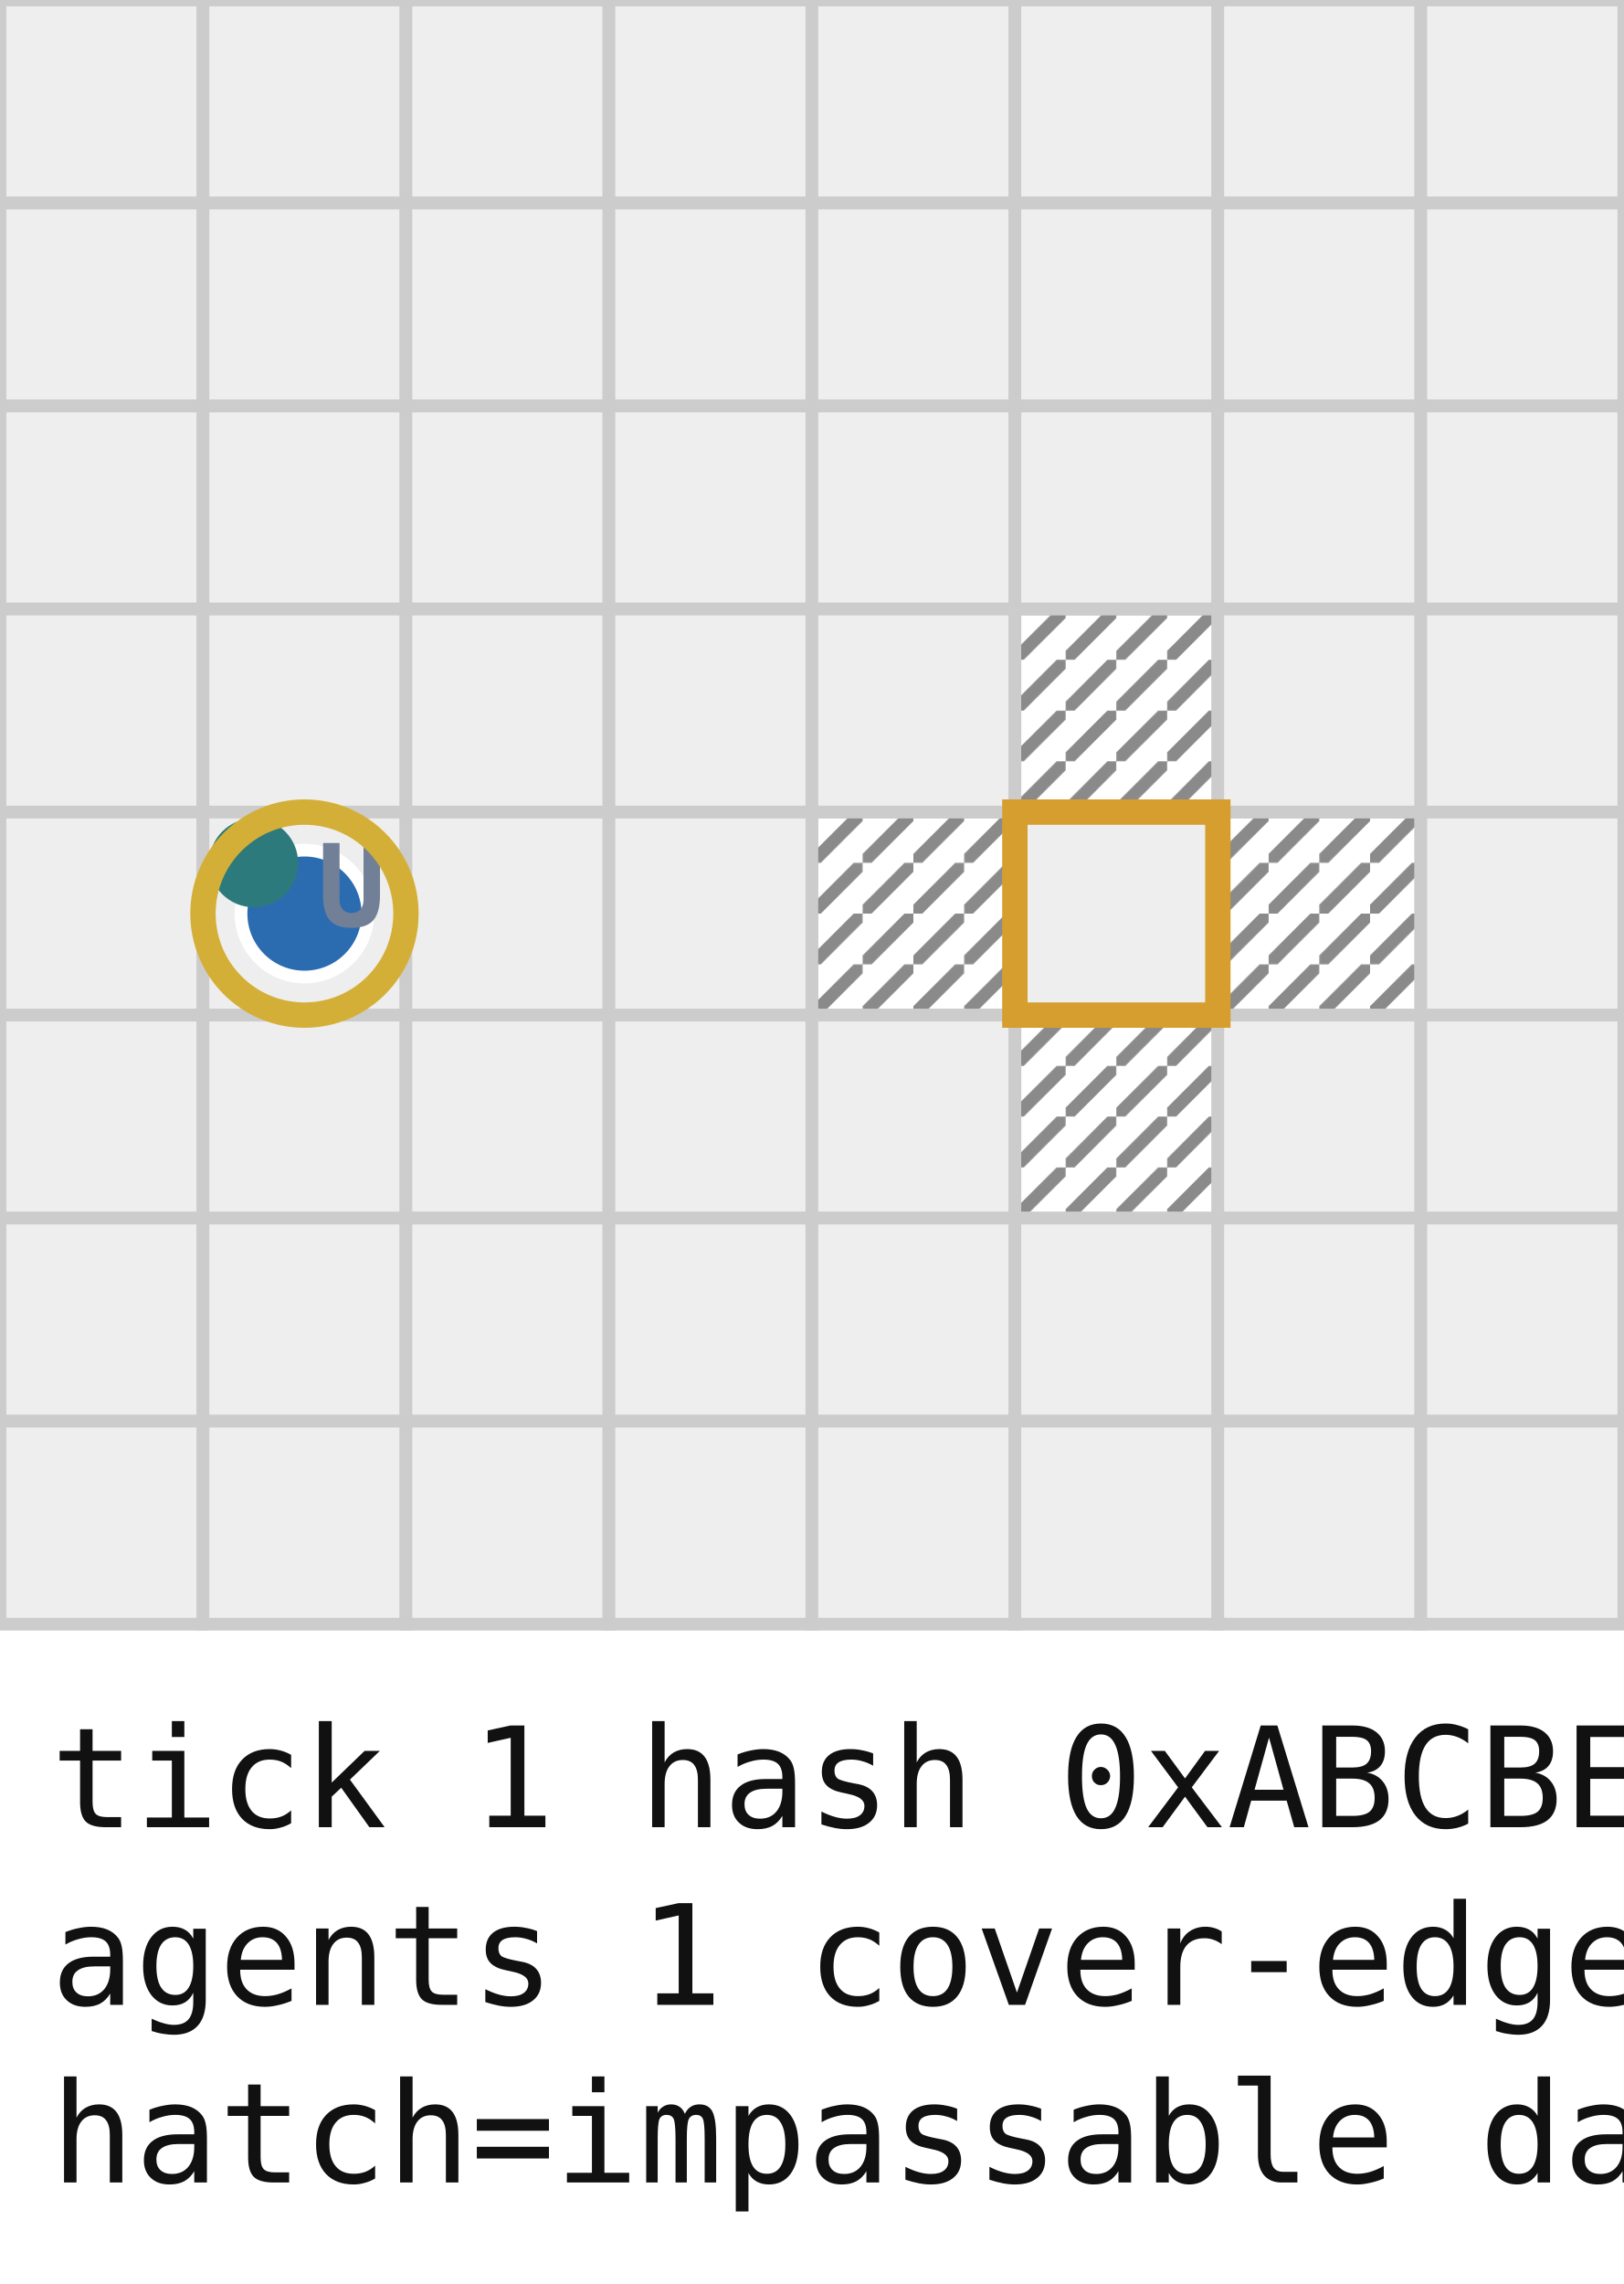
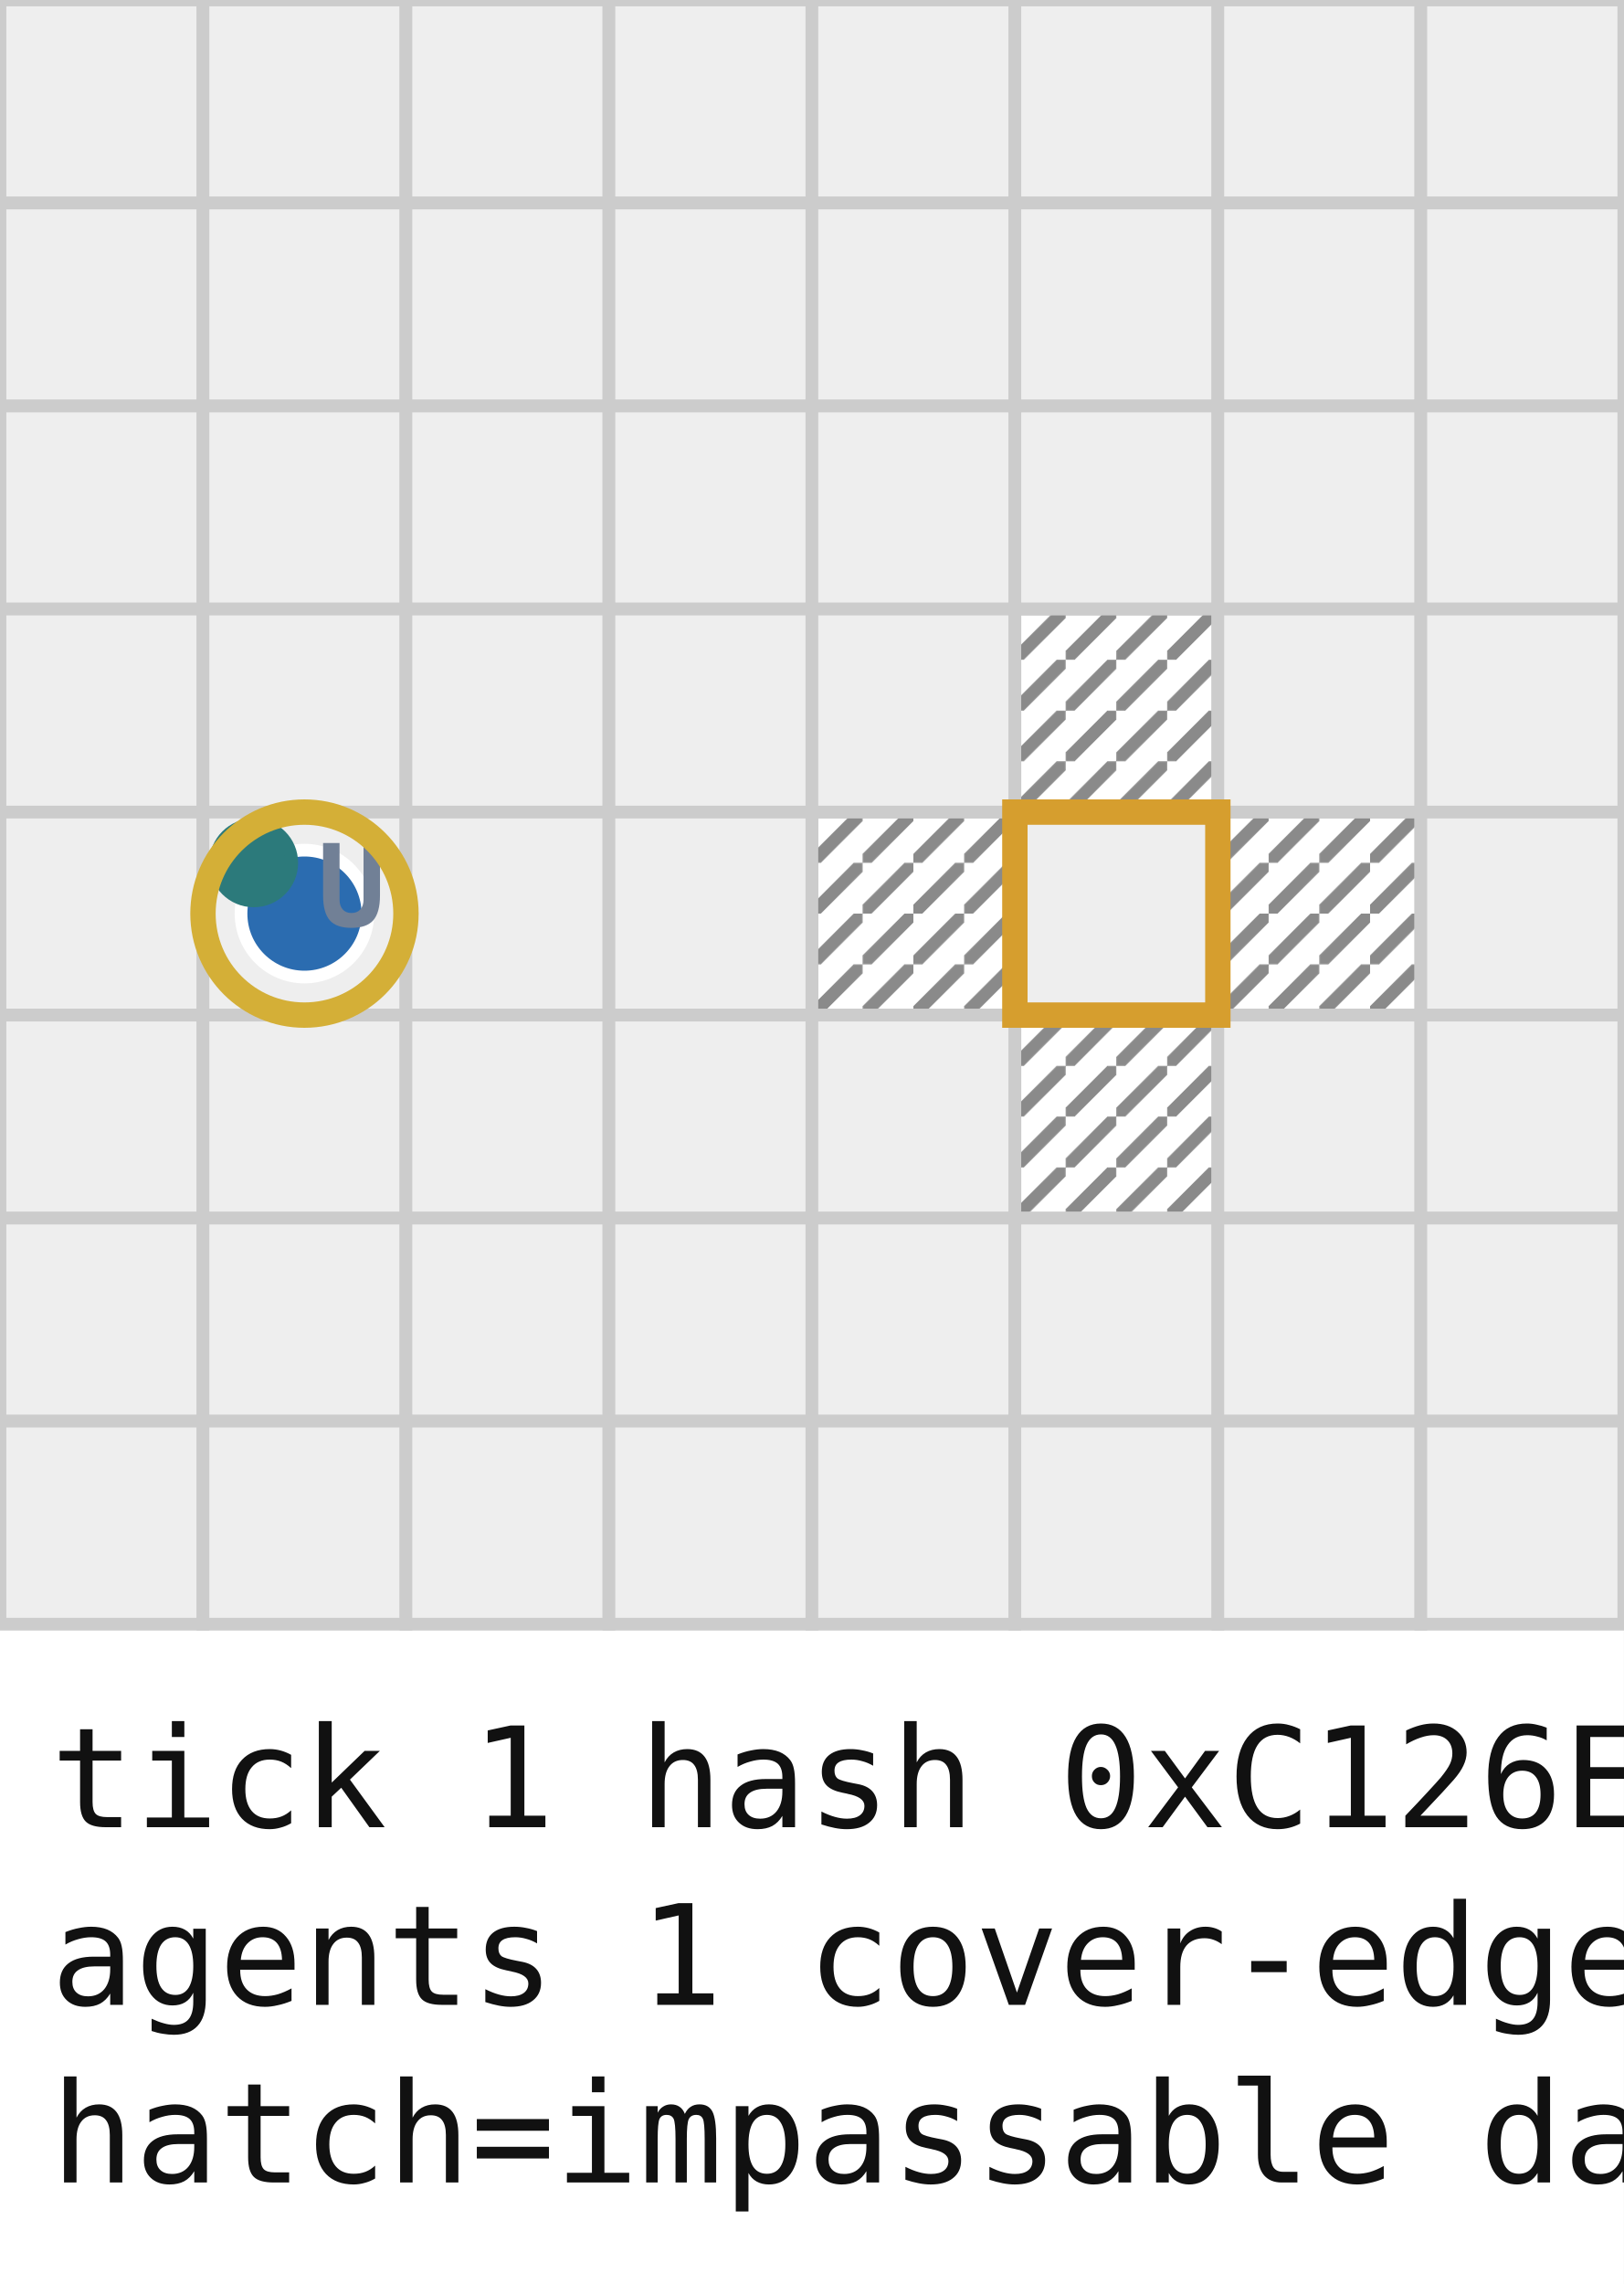
<svg xmlns="http://www.w3.org/2000/svg" width="128" height="180" viewBox="0 0 128 180">
  <defs>
    <pattern id="cw-hatch" width="4" height="4" patternUnits="userSpaceOnUse">
      <path d="M0,4 L4,0" stroke="#8a8a8a" stroke-width="1" />
    </pattern>
  </defs>
  <rect x="0" y="0" width="128" height="180" fill="#ffffff" />
  <rect x="0" y="0" width="16" height="16" fill="rgb(238,238,238)" stroke="#cccccc" stroke-width="1" />
  <rect x="16" y="0" width="16" height="16" fill="rgb(238,238,238)" stroke="#cccccc" stroke-width="1" />
  <rect x="32" y="0" width="16" height="16" fill="rgb(238,238,238)" stroke="#cccccc" stroke-width="1" />
  <rect x="48" y="0" width="16" height="16" fill="rgb(238,238,238)" stroke="#cccccc" stroke-width="1" />
  <rect x="64" y="0" width="16" height="16" fill="rgb(238,238,238)" stroke="#cccccc" stroke-width="1" />
  <rect x="80" y="0" width="16" height="16" fill="rgb(238,238,238)" stroke="#cccccc" stroke-width="1" />
  <rect x="96" y="0" width="16" height="16" fill="rgb(238,238,238)" stroke="#cccccc" stroke-width="1" />
  <rect x="112" y="0" width="16" height="16" fill="rgb(238,238,238)" stroke="#cccccc" stroke-width="1" />
  <rect x="0" y="16" width="16" height="16" fill="rgb(238,238,238)" stroke="#cccccc" stroke-width="1" />
  <rect x="16" y="16" width="16" height="16" fill="rgb(238,238,238)" stroke="#cccccc" stroke-width="1" />
  <rect x="32" y="16" width="16" height="16" fill="rgb(238,238,238)" stroke="#cccccc" stroke-width="1" />
  <rect x="48" y="16" width="16" height="16" fill="rgb(238,238,238)" stroke="#cccccc" stroke-width="1" />
  <rect x="64" y="16" width="16" height="16" fill="rgb(238,238,238)" stroke="#cccccc" stroke-width="1" />
  <rect x="80" y="16" width="16" height="16" fill="rgb(238,238,238)" stroke="#cccccc" stroke-width="1" />
  <rect x="96" y="16" width="16" height="16" fill="rgb(238,238,238)" stroke="#cccccc" stroke-width="1" />
  <rect x="112" y="16" width="16" height="16" fill="rgb(238,238,238)" stroke="#cccccc" stroke-width="1" />
  <rect x="0" y="32" width="16" height="16" fill="rgb(238,238,238)" stroke="#cccccc" stroke-width="1" />
  <rect x="16" y="32" width="16" height="16" fill="rgb(238,238,238)" stroke="#cccccc" stroke-width="1" />
  <rect x="32" y="32" width="16" height="16" fill="rgb(238,238,238)" stroke="#cccccc" stroke-width="1" />
  <rect x="48" y="32" width="16" height="16" fill="rgb(238,238,238)" stroke="#cccccc" stroke-width="1" />
  <rect x="64" y="32" width="16" height="16" fill="rgb(238,238,238)" stroke="#cccccc" stroke-width="1" />
  <rect x="80" y="32" width="16" height="16" fill="rgb(238,238,238)" stroke="#cccccc" stroke-width="1" />
  <rect x="96" y="32" width="16" height="16" fill="rgb(238,238,238)" stroke="#cccccc" stroke-width="1" />
  <rect x="112" y="32" width="16" height="16" fill="rgb(238,238,238)" stroke="#cccccc" stroke-width="1" />
  <rect x="0" y="48" width="16" height="16" fill="rgb(238,238,238)" stroke="#cccccc" stroke-width="1" />
  <rect x="16" y="48" width="16" height="16" fill="rgb(238,238,238)" stroke="#cccccc" stroke-width="1" />
  <rect x="32" y="48" width="16" height="16" fill="rgb(238,238,238)" stroke="#cccccc" stroke-width="1" />
  <rect x="48" y="48" width="16" height="16" fill="rgb(238,238,238)" stroke="#cccccc" stroke-width="1" />
  <rect x="64" y="48" width="16" height="16" fill="rgb(238,238,238)" stroke="#cccccc" stroke-width="1" />
  <rect x="80" y="48" width="16" height="16" fill="url(#cw-hatch)" stroke="#cccccc" stroke-width="1" />
  <rect x="96" y="48" width="16" height="16" fill="rgb(238,238,238)" stroke="#cccccc" stroke-width="1" />
  <rect x="112" y="48" width="16" height="16" fill="rgb(238,238,238)" stroke="#cccccc" stroke-width="1" />
  <rect x="0" y="64" width="16" height="16" fill="rgb(238,238,238)" stroke="#cccccc" stroke-width="1" />
  <rect x="16" y="64" width="16" height="16" fill="rgb(238,238,238)" stroke="#cccccc" stroke-width="1" />
  <rect x="32" y="64" width="16" height="16" fill="rgb(238,238,238)" stroke="#cccccc" stroke-width="1" />
  <rect x="48" y="64" width="16" height="16" fill="rgb(238,238,238)" stroke="#cccccc" stroke-width="1" />
  <rect x="64" y="64" width="16" height="16" fill="url(#cw-hatch)" stroke="#cccccc" stroke-width="1" />
  <rect x="80" y="64" width="16" height="16" fill="rgb(238,238,238)" stroke="#cccccc" stroke-width="1" />
  <rect x="96" y="64" width="16" height="16" fill="url(#cw-hatch)" stroke="#cccccc" stroke-width="1" />
  <rect x="112" y="64" width="16" height="16" fill="rgb(238,238,238)" stroke="#cccccc" stroke-width="1" />
  <rect x="0" y="80" width="16" height="16" fill="rgb(238,238,238)" stroke="#cccccc" stroke-width="1" />
  <rect x="16" y="80" width="16" height="16" fill="rgb(238,238,238)" stroke="#cccccc" stroke-width="1" />
  <rect x="32" y="80" width="16" height="16" fill="rgb(238,238,238)" stroke="#cccccc" stroke-width="1" />
  <rect x="48" y="80" width="16" height="16" fill="rgb(238,238,238)" stroke="#cccccc" stroke-width="1" />
  <rect x="64" y="80" width="16" height="16" fill="rgb(238,238,238)" stroke="#cccccc" stroke-width="1" />
  <rect x="80" y="80" width="16" height="16" fill="url(#cw-hatch)" stroke="#cccccc" stroke-width="1" />
  <rect x="96" y="80" width="16" height="16" fill="rgb(238,238,238)" stroke="#cccccc" stroke-width="1" />
  <rect x="112" y="80" width="16" height="16" fill="rgb(238,238,238)" stroke="#cccccc" stroke-width="1" />
  <rect x="0" y="96" width="16" height="16" fill="rgb(238,238,238)" stroke="#cccccc" stroke-width="1" />
  <rect x="16" y="96" width="16" height="16" fill="rgb(238,238,238)" stroke="#cccccc" stroke-width="1" />
  <rect x="32" y="96" width="16" height="16" fill="rgb(238,238,238)" stroke="#cccccc" stroke-width="1" />
  <rect x="48" y="96" width="16" height="16" fill="rgb(238,238,238)" stroke="#cccccc" stroke-width="1" />
  <rect x="64" y="96" width="16" height="16" fill="rgb(238,238,238)" stroke="#cccccc" stroke-width="1" />
  <rect x="80" y="96" width="16" height="16" fill="rgb(238,238,238)" stroke="#cccccc" stroke-width="1" />
  <rect x="96" y="96" width="16" height="16" fill="rgb(238,238,238)" stroke="#cccccc" stroke-width="1" />
  <rect x="112" y="96" width="16" height="16" fill="rgb(238,238,238)" stroke="#cccccc" stroke-width="1" />
  <rect x="0" y="112" width="16" height="16" fill="rgb(238,238,238)" stroke="#cccccc" stroke-width="1" />
  <rect x="16" y="112" width="16" height="16" fill="rgb(238,238,238)" stroke="#cccccc" stroke-width="1" />
  <rect x="32" y="112" width="16" height="16" fill="rgb(238,238,238)" stroke="#cccccc" stroke-width="1" />
  <rect x="48" y="112" width="16" height="16" fill="rgb(238,238,238)" stroke="#cccccc" stroke-width="1" />
  <rect x="64" y="112" width="16" height="16" fill="rgb(238,238,238)" stroke="#cccccc" stroke-width="1" />
  <rect x="80" y="112" width="16" height="16" fill="rgb(238,238,238)" stroke="#cccccc" stroke-width="1" />
  <rect x="96" y="112" width="16" height="16" fill="rgb(238,238,238)" stroke="#cccccc" stroke-width="1" />
  <rect x="112" y="112" width="16" height="16" fill="rgb(238,238,238)" stroke="#cccccc" stroke-width="1" />
  <rect x="80" y="64" width="16" height="16" fill="none" stroke="#d69e2e" stroke-width="2" />
  <circle cx="24" cy="72" r="5" fill="#2b6cb0" stroke="#ffffff" stroke-width="1" />
  <text x="25" y="73" font-family="monospace" font-size="9" font-weight="bold" fill="#718096">U</text>
  <circle cx="20" cy="68" r="3" fill="#2c7a7b" stroke="#2c7a7b" stroke-width="1" />
  <circle cx="24" cy="72" r="8" fill="none" stroke="#d4af37" stroke-width="2" />
-   <text x="4" y="144" font-family="monospace" font-size="11" fill="#111111">tick 1  hash 0xABCBEC1EAD9B677E  draws 0</text>
+   <text x="4" y="144" font-family="monospace" font-size="11" fill="#111111">tick 1  hash 0xC126ED8A9C4A4A01  draws 0</text>
  <text x="4" y="158" font-family="monospace" font-size="11" fill="#111111">agents 1  cover-edges 0  events 2</text>
  <text x="4" y="172" font-family="monospace" font-size="11" fill="#111111">hatch=impassable  dark border=opaque  darker fill=higher elevation  triangle=cover  circle=agent</text>
</svg>
